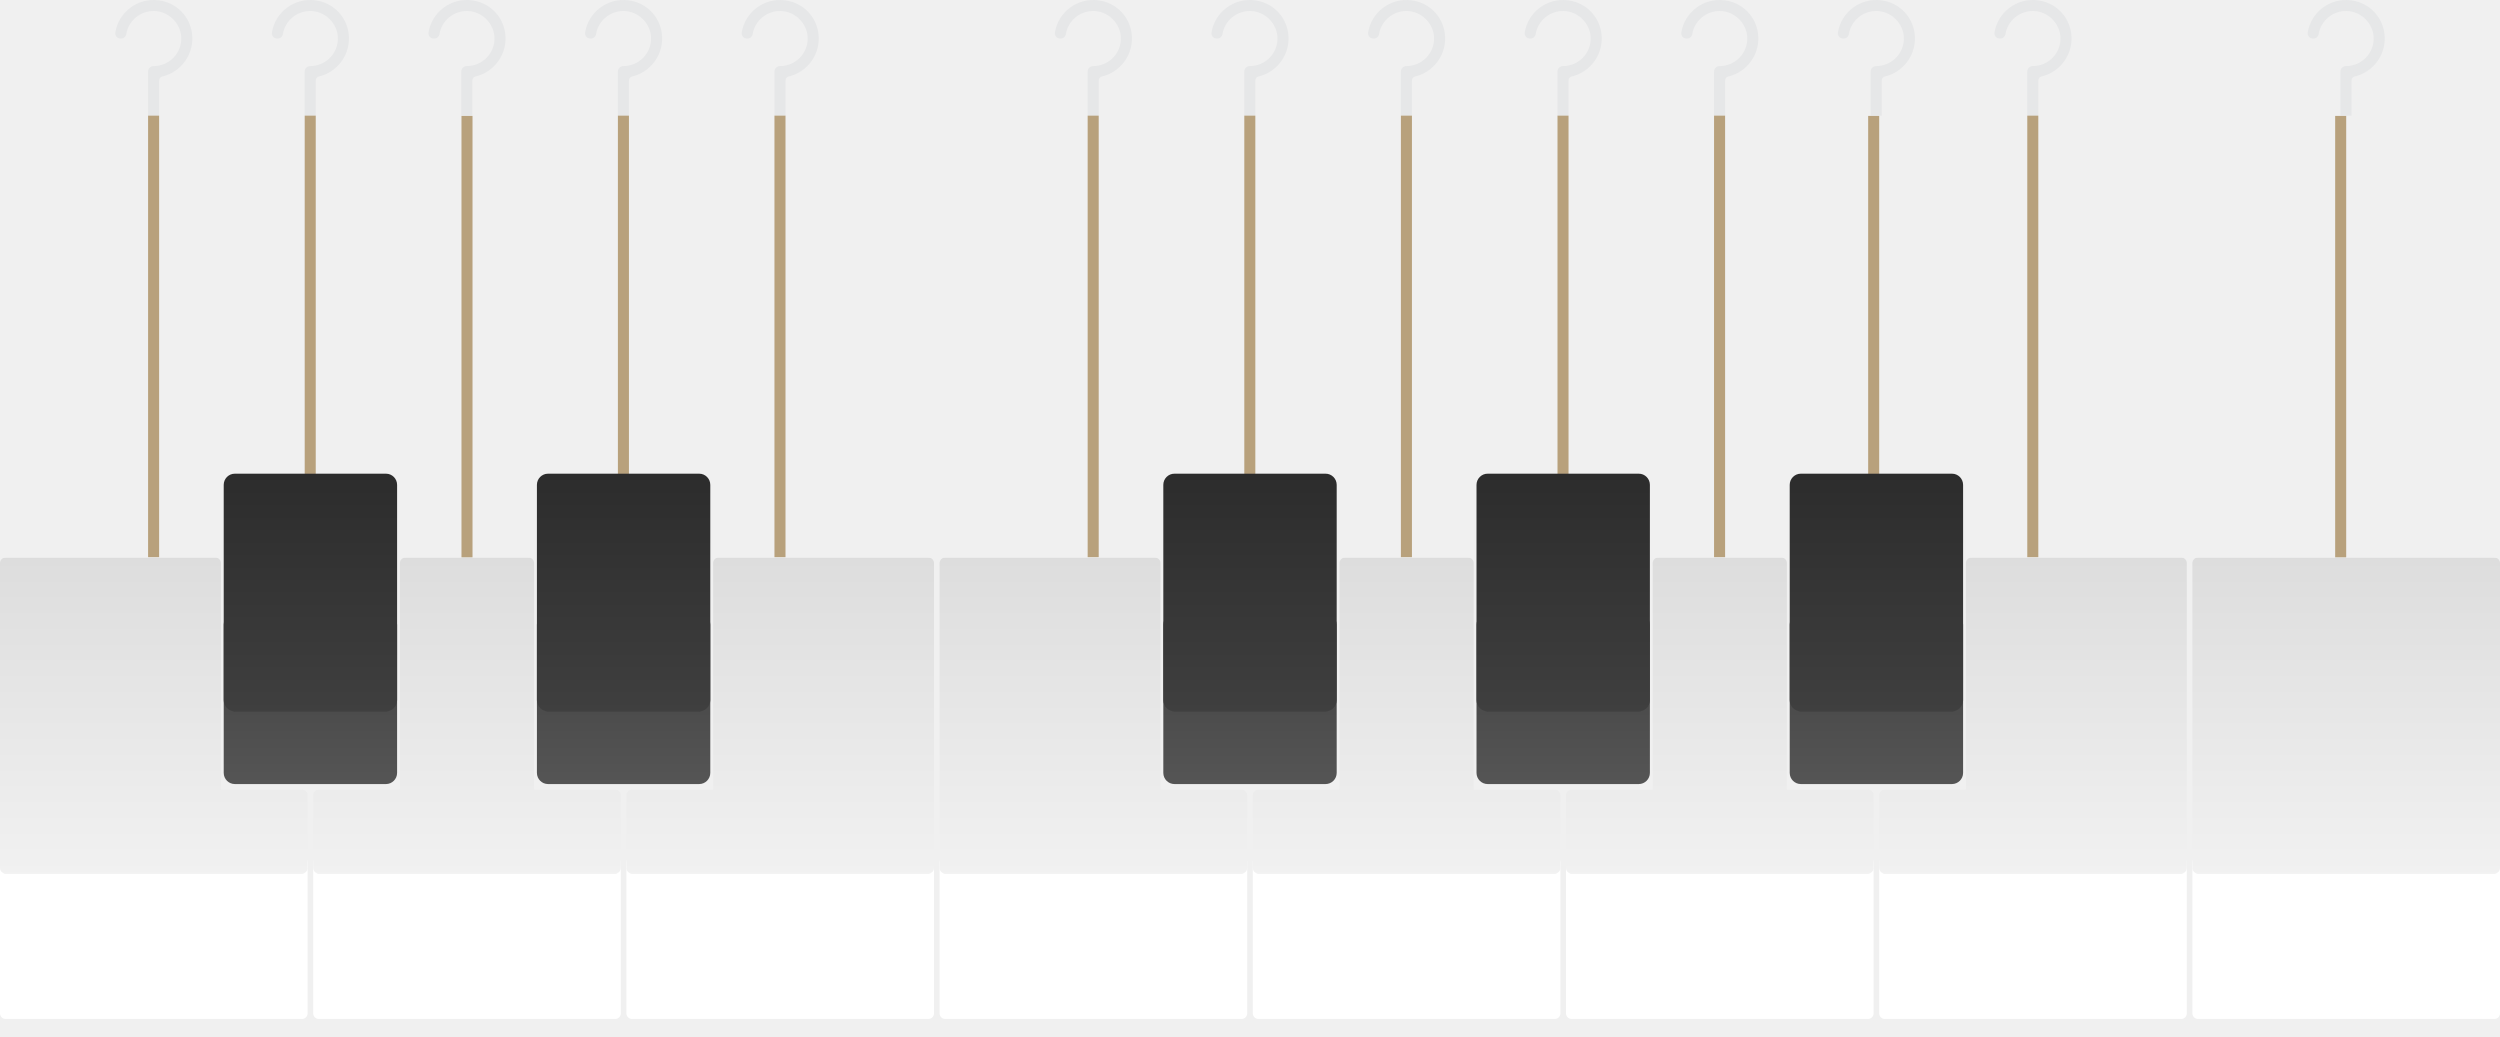
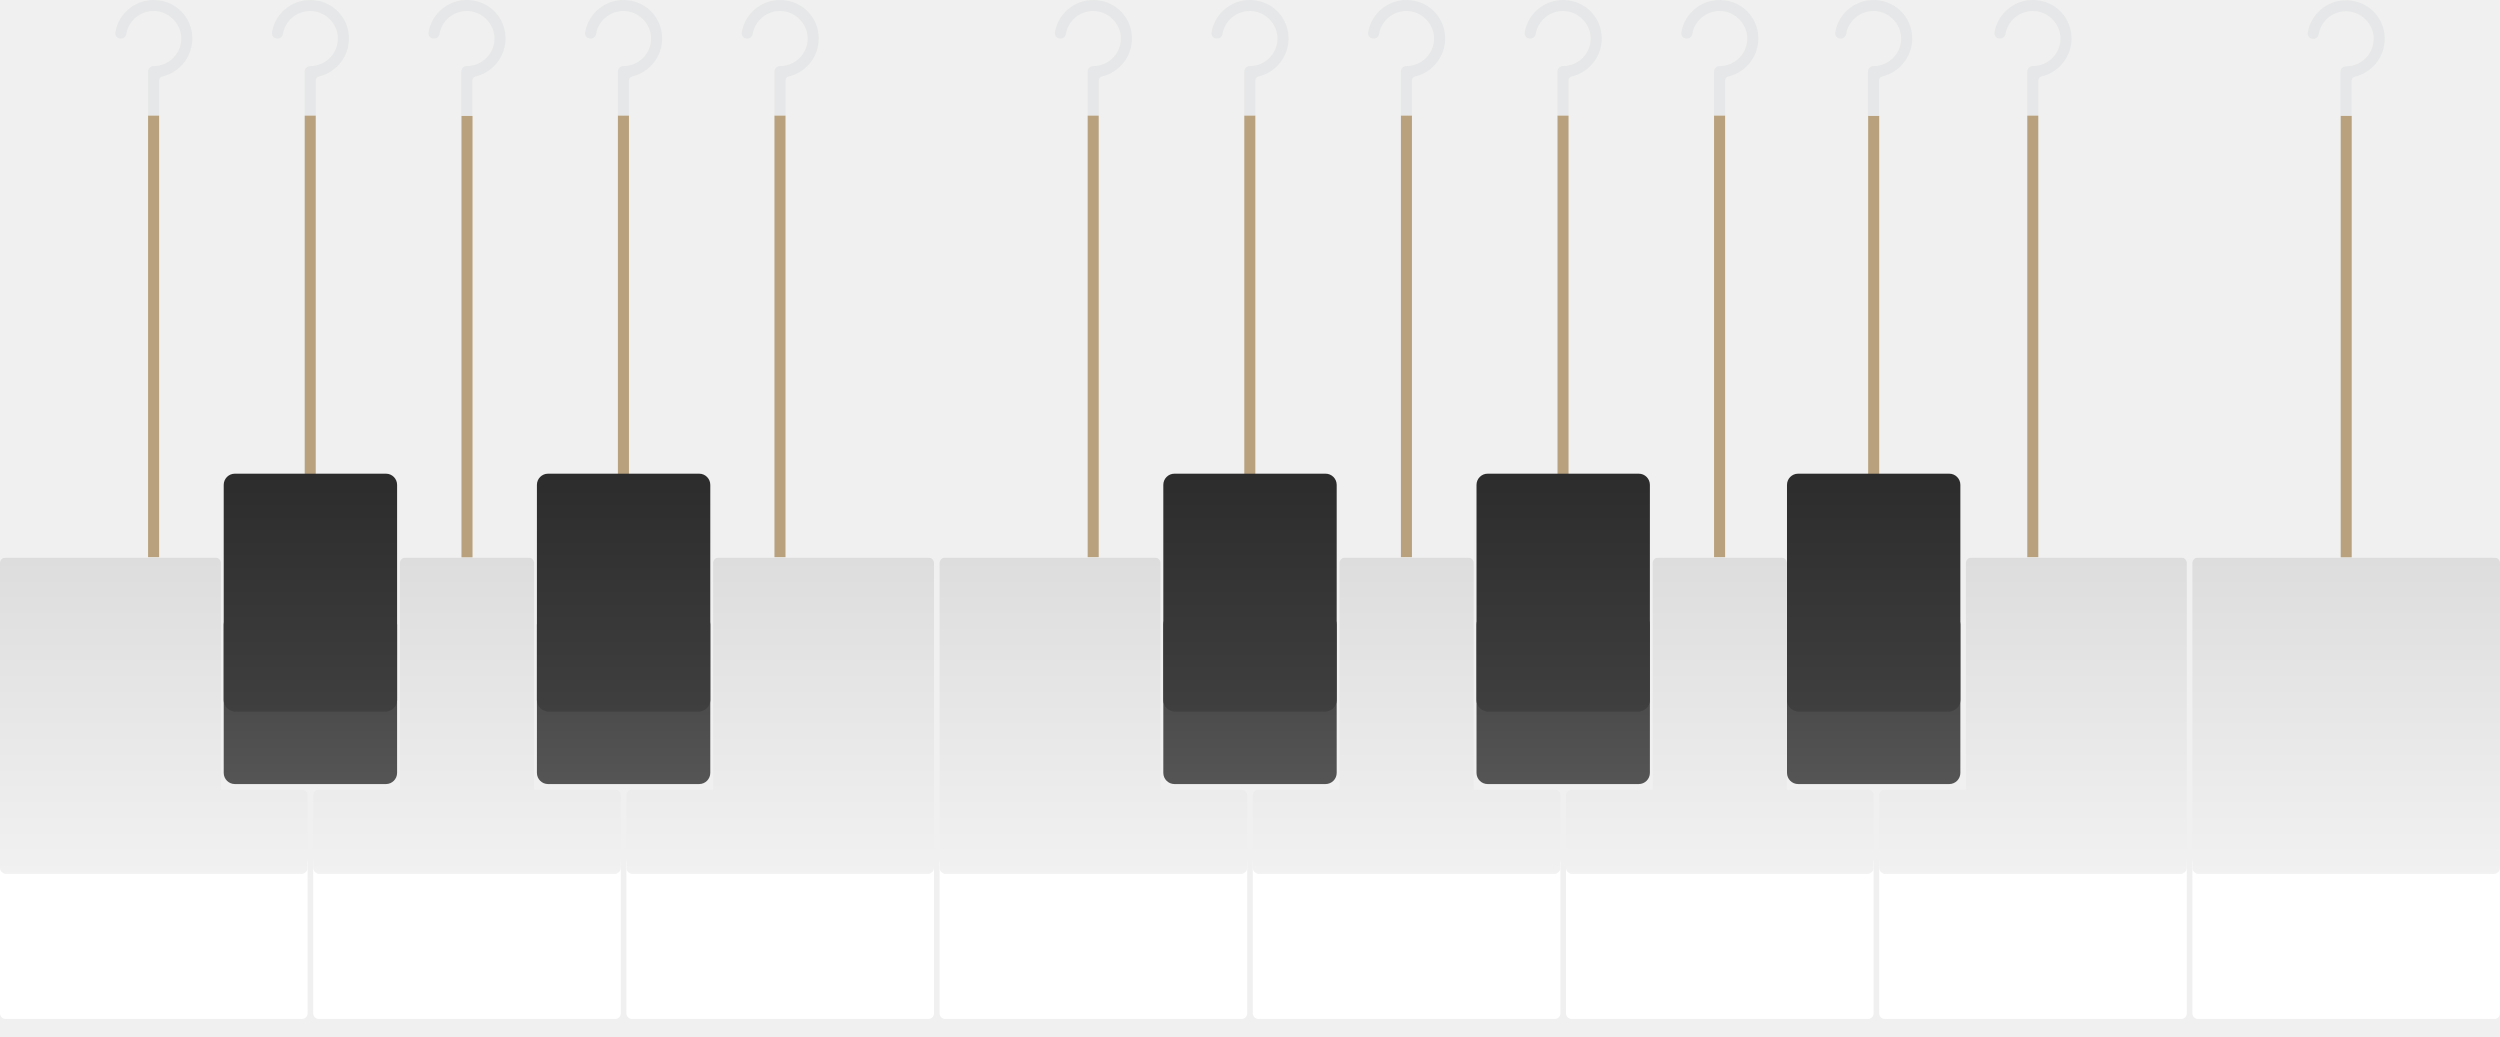
<svg xmlns="http://www.w3.org/2000/svg" xmlns:xlink="http://www.w3.org/1999/xlink" width="518.854" height="215.173" id="screenshot-e8875ea4-8fa4-80be-8008-ba8c253b60a8" viewBox="0 0 518.854 215.173" fill="none" version="1.1" xml:space="preserve">
  <defs id="defs200">
    <pattern xlink:href="#fill-0-render-28" id="pattern18" patternTransform="scale(1)" />
    <pattern xlink:href="#fill-0-render-18" id="pattern17" patternTransform="scale(1)" />
    <pattern xlink:href="#fill-0-render-17" id="pattern16" patternTransform="scale(1)" />
    <pattern xlink:href="#fill-0-render-15" id="pattern15" patternTransform="scale(1)" />
    <pattern xlink:href="#fill-0-render-14" id="pattern14" patternTransform="scale(1)" />
    <pattern xlink:href="#fill-0-render-11" id="pattern13" patternTransform="scale(1)" />
    <pattern xlink:href="#fill-0-render-12" id="pattern12" patternTransform="scale(1)" />
    <pattern xlink:href="#fill-0-render-40" id="pattern11" patternTransform="scale(1)" />
    <pattern xlink:href="#fill-0-render-37" id="pattern10" patternTransform="scale(1)" />
    <pattern xlink:href="#fill-0-render-34" id="pattern9" patternTransform="scale(1)" />
    <pattern xlink:href="#fill-0-render-31" id="pattern8" patternTransform="scale(1)" />
    <pattern xlink:href="#fill-0-render-25" id="pattern7" patternTransform="scale(1)" />
    <pattern xlink:href="#fill-0-render-7" id="pattern6" patternTransform="scale(1)" />
    <pattern xlink:href="#fill-0-render-8" id="pattern5" patternTransform="scale(1)" />
    <pattern xlink:href="#fill-0-render-5" id="pattern4" patternTransform="scale(1)" />
    <pattern xlink:href="#fill-0-render-4" id="pattern3" patternTransform="scale(1)" />
    <pattern xlink:href="#fill-0-render-22" id="pattern2" patternTransform="scale(1)" />
    <pattern xlink:href="#fill-0-render-43" id="pattern1" patternTransform="scale(1)" />
    <defs id="defs104">
      <linearGradient id="fill-color-gradient-render-43-0" x1="0.5" y1="0" x2="0.5" y2="1">
        <stop offset="0" stop-color="#dddddd" stop-opacity="1" id="stop103" />
        <stop offset="1" stop-color="#f1f1f1" stop-opacity="1" id="stop104" />
      </linearGradient>
      <pattern patternUnits="userSpaceOnUse" x="784" y="30" width="110" height="113" id="fill-0-render-43">
        <g id="g104">
          <rect width="110" height="113" style="fill: url(&quot;#fill-color-gradient-render-43-0&quot;);" id="rect104" />
        </g>
      </pattern>
    </defs>
    <defs id="defs55">
      <linearGradient id="fill-color-gradient-render-22-0" x1="0.5" y1="0" x2="0.5" y2="1">
        <stop offset="0" stop-color="#dddddd" stop-opacity="1" id="stop54" />
        <stop offset="1" stop-color="#f1f1f1" stop-opacity="1" id="stop55" />
      </linearGradient>
      <pattern patternUnits="userSpaceOnUse" x="0" y="30" width="110" height="113" patternTransform="matrix(1, 0, 0, 1, 0, 0)" id="fill-0-render-22">
        <g id="g55">
          <rect width="110" height="113" style="fill: url(&quot;#fill-color-gradient-render-22-0&quot;);" id="rect55" />
        </g>
      </pattern>
    </defs>
    <defs id="defs3">
      <linearGradient id="fill-color-gradient-render-4-0" x1="0.5" y1="0" x2="0.5" y2="1">
        <stop offset="0" stop-color="#404040" stop-opacity="1" id="stop2" />
        <stop offset="1" stop-color="#555555" stop-opacity="1" id="stop3" />
      </linearGradient>
      <pattern patternUnits="userSpaceOnUse" x="80" y="50" width="62" height="61" id="fill-0-render-4">
        <g id="g3">
          <rect width="62" height="61" style="fill: url(&quot;#fill-color-gradient-render-4-0&quot;);" id="rect3" />
        </g>
      </pattern>
    </defs>
    <defs id="defs5">
      <linearGradient id="fill-color-gradient-render-5-0" x1="0.5" y1="0" x2="0.5" y2="1">
        <stop offset="0" stop-color="#2c2c2c" stop-opacity="1" id="stop4" />
        <stop offset="1" stop-color="#3f3f3f" stop-opacity="1" id="stop5" />
      </linearGradient>
      <pattern patternUnits="userSpaceOnUse" x="80" y="0" width="62" height="85" id="fill-0-render-5">
        <g id="g5">
          <rect width="62" height="85" style="fill: url(&quot;#fill-color-gradient-render-5-0&quot;);" id="rect5" />
        </g>
      </pattern>
    </defs>
    <defs id="defs13">
      <linearGradient id="fill-color-gradient-render-8-0" x1="0.5" y1="0" x2="0.5" y2="1">
        <stop offset="0" stop-color="#2c2c2c" stop-opacity="1" id="stop12" />
        <stop offset="1" stop-color="#3f3f3f" stop-opacity="1" id="stop13" />
      </linearGradient>
      <pattern patternUnits="userSpaceOnUse" x="192" y="0" width="62" height="85" id="fill-0-render-8">
        <g id="g13">
          <rect width="62" height="85" style="fill: url(&quot;#fill-color-gradient-render-8-0&quot;);" id="rect13" />
        </g>
      </pattern>
    </defs>
    <defs id="defs11">
      <linearGradient id="fill-color-gradient-render-7-0" x1="0.5" y1="0" x2="0.5" y2="1">
        <stop offset="0" stop-color="#404040" stop-opacity="1" id="stop10" />
        <stop offset="1" stop-color="#555555" stop-opacity="1" id="stop11" />
      </linearGradient>
      <pattern patternUnits="userSpaceOnUse" x="192" y="50" width="62" height="61" id="fill-0-render-7">
        <g id="g11">
          <rect width="62" height="61" style="fill: url(&quot;#fill-color-gradient-render-7-0&quot;);" id="rect11" />
        </g>
      </pattern>
    </defs>
    <defs id="defs62">
      <linearGradient id="fill-color-gradient-render-25-0" x1="0.5" y1="0" x2="0.5" y2="1">
        <stop offset="0" stop-color="#dddddd" stop-opacity="1" id="stop61" />
        <stop offset="1" stop-color="#f1f1f1" stop-opacity="1" id="stop62" />
      </linearGradient>
      <pattern patternUnits="userSpaceOnUse" x="112" y="30" width="110" height="113" patternTransform="matrix(1, 0, 0, 1, 0, 0)" id="fill-0-render-25">
        <g id="g62">
          <rect width="110" height="113" style="fill: url(&quot;#fill-color-gradient-render-25-0&quot;);" id="rect62" />
        </g>
      </pattern>
    </defs>
    <defs id="defs76">
      <linearGradient id="fill-color-gradient-render-31-0" x1="0.5" y1="0" x2="0.5" y2="1">
        <stop offset="0" stop-color="#dddddd" stop-opacity="1" id="stop75" />
        <stop offset="1" stop-color="#f1f1f1" stop-opacity="1" id="stop76" />
      </linearGradient>
      <pattern patternUnits="userSpaceOnUse" x="336" y="30" width="110" height="113" patternTransform="matrix(1, 0, 0, 1, 0, 0)" id="fill-0-render-31">
        <g id="g76">
          <rect width="110" height="113" style="fill: url(&quot;#fill-color-gradient-render-31-0&quot;);" id="rect76" />
        </g>
      </pattern>
    </defs>
    <defs id="defs83">
      <linearGradient id="fill-color-gradient-render-34-0" x1="0.5" y1="0" x2="0.5" y2="1">
        <stop offset="0" stop-color="#dddddd" stop-opacity="1" id="stop82" />
        <stop offset="1" stop-color="#f1f1f1" stop-opacity="1" id="stop83" />
      </linearGradient>
      <pattern patternUnits="userSpaceOnUse" x="448" y="30" width="110" height="113" patternTransform="matrix(1, 0, 0, 1, 0, 0)" id="fill-0-render-34">
        <g id="g83">
          <rect width="110" height="113" style="fill: url(&quot;#fill-color-gradient-render-34-0&quot;);" id="rect83" />
        </g>
      </pattern>
    </defs>
    <defs id="defs90">
      <linearGradient id="fill-color-gradient-render-37-0" x1="0.5" y1="0" x2="0.5" y2="1">
        <stop offset="0" stop-color="#dddddd" stop-opacity="1" id="stop89" />
        <stop offset="1" stop-color="#f1f1f1" stop-opacity="1" id="stop90" />
      </linearGradient>
      <pattern patternUnits="userSpaceOnUse" x="560" y="30" width="110" height="113" patternTransform="matrix(1, 0, 0, 1, 0, 0)" id="fill-0-render-37">
        <g id="g90">
          <rect width="110" height="113" style="fill: url(&quot;#fill-color-gradient-render-37-0&quot;);" id="rect90" />
        </g>
      </pattern>
    </defs>
    <defs id="defs97">
      <linearGradient id="fill-color-gradient-render-40-0" x1="0.5" y1="0" x2="0.5" y2="1">
        <stop offset="0" stop-color="#dddddd" stop-opacity="1" id="stop96" />
        <stop offset="1" stop-color="#f1f1f1" stop-opacity="1" id="stop97" />
      </linearGradient>
      <pattern patternUnits="userSpaceOnUse" x="672" y="30" width="110" height="113" patternTransform="matrix(1, 0, 0, 1, 0, 0)" id="fill-0-render-40">
        <g id="g97">
          <rect width="110" height="113" style="fill: url(&quot;#fill-color-gradient-render-40-0&quot;);" id="rect97" />
        </g>
      </pattern>
    </defs>
    <defs id="defs26">
      <linearGradient id="fill-color-gradient-render-12-0" x1="0.5" y1="0" x2="0.5" y2="1">
        <stop offset="0" stop-color="#2c2c2c" stop-opacity="1" id="stop25" />
        <stop offset="1" stop-color="#3f3f3f" stop-opacity="1" id="stop26" />
      </linearGradient>
      <pattern patternUnits="userSpaceOnUse" x="416" y="0" width="62" height="85" id="fill-0-render-12">
        <g id="g26">
          <rect width="62" height="85" style="fill: url(&quot;#fill-color-gradient-render-12-0&quot;);" id="rect26" />
        </g>
      </pattern>
    </defs>
    <defs id="defs24">
      <linearGradient id="fill-color-gradient-render-11-0" x1="0.5" y1="0" x2="0.5" y2="1">
        <stop offset="0" stop-color="#404040" stop-opacity="1" id="stop23" />
        <stop offset="1" stop-color="#555555" stop-opacity="1" id="stop24" />
      </linearGradient>
      <pattern patternUnits="userSpaceOnUse" x="416" y="50" width="62" height="61" id="fill-0-render-11">
        <g id="g24">
          <rect width="62" height="61" style="fill: url(&quot;#fill-color-gradient-render-11-0&quot;);" id="rect24" />
        </g>
      </pattern>
    </defs>
    <defs id="defs32">
      <linearGradient id="fill-color-gradient-render-14-0" x1="0.5" y1="0" x2="0.5" y2="1">
        <stop offset="0" stop-color="#404040" stop-opacity="1" id="stop31" />
        <stop offset="1" stop-color="#555555" stop-opacity="1" id="stop32" />
      </linearGradient>
      <pattern patternUnits="userSpaceOnUse" x="528" y="50" width="62" height="61" id="fill-0-render-14">
        <g id="g32">
          <rect width="62" height="61" style="fill: url(&quot;#fill-color-gradient-render-14-0&quot;);" id="rect32" />
        </g>
      </pattern>
    </defs>
    <defs id="defs34">
      <linearGradient id="fill-color-gradient-render-15-0" x1="0.5" y1="0" x2="0.5" y2="1">
        <stop offset="0" stop-color="#2c2c2c" stop-opacity="1" id="stop33" />
        <stop offset="1" stop-color="#3f3f3f" stop-opacity="1" id="stop34" />
      </linearGradient>
      <pattern patternUnits="userSpaceOnUse" x="528" y="0" width="62" height="85" id="fill-0-render-15">
        <g id="g34">
          <rect width="62" height="85" style="fill: url(&quot;#fill-color-gradient-render-15-0&quot;);" id="rect34" />
        </g>
      </pattern>
    </defs>
    <defs id="defs42">
      <linearGradient id="fill-color-gradient-render-18-0" x1="0.5" y1="0" x2="0.5" y2="1">
        <stop offset="0" stop-color="#2c2c2c" stop-opacity="1" id="stop41" />
        <stop offset="1" stop-color="#3f3f3f" stop-opacity="1" id="stop42" />
      </linearGradient>
      <pattern patternUnits="userSpaceOnUse" x="640" y="0" width="62" height="85" id="fill-0-render-18">
        <g id="g42">
          <rect width="62" height="85" style="fill: url(&quot;#fill-color-gradient-render-18-0&quot;);" id="rect42" />
        </g>
      </pattern>
    </defs>
    <defs id="defs40">
      <linearGradient id="fill-color-gradient-render-17-0" x1="0.5" y1="0" x2="0.5" y2="1">
        <stop offset="0" stop-color="#404040" stop-opacity="1" id="stop39" />
        <stop offset="1" stop-color="#555555" stop-opacity="1" id="stop40" />
      </linearGradient>
      <pattern patternUnits="userSpaceOnUse" x="640" y="50" width="62" height="61" id="fill-0-render-17">
        <g id="g40">
          <rect width="62" height="61" style="fill: url(&quot;#fill-color-gradient-render-17-0&quot;);" id="rect40" />
        </g>
      </pattern>
    </defs>
    <defs id="defs69">
      <linearGradient id="fill-color-gradient-render-28-0" x1="0.5" y1="0" x2="0.5" y2="1">
        <stop offset="0" stop-color="#dddddd" stop-opacity="1" id="stop68" />
        <stop offset="1" stop-color="#f1f1f1" stop-opacity="1" id="stop69" />
      </linearGradient>
      <pattern patternUnits="userSpaceOnUse" x="224" y="30" width="110" height="113" patternTransform="matrix(1, 0, 0, 1, 0, 0)" id="fill-0-render-28">
        <g id="g69">
          <rect width="110" height="113" style="fill: url(&quot;#fill-color-gradient-render-28-0&quot;);" id="rect69" />
        </g>
      </pattern>
    </defs>
-     <symbol id="symbol1">
-       <path style="fill:#e6e7e8;stroke-width:0.065" d="m 24.567,16.821 v 7.306 h -2.298 v -9.143 c 0,-0.631 0.514,-1.143 1.149,-1.143 3.223,0 5.835,-2.654 5.742,-5.881 -0.086,-2.979 -2.582,-5.464 -5.577,-5.548 -2.919,-0.082 -5.371,2.017 -5.832,4.773 -0.09,0.534 -0.528,0.941 -1.073,0.941 h -0.115 c -0.686,0 -1.194,-0.593 -1.09,-1.247 0.658,-4.166 4.559,-7.275 9.043,-6.68 3.573,0.474 6.348,3.203 6.859,6.753 0.619,4.301 -2.231,8.152 -6.168,9.055 -0.378,0.086 -0.64,0.427 -0.64,0.813" id="path3" />
-     </symbol>
-     <symbol id="symbol37">
-       <rect style="fill:#b8a17c;fill-opacity:1;stroke-width:1.252" id="rect16" width="2.29" height="91.659" x="30.734" y="24" />
-     </symbol>
  </defs>
+   <g id="g41">
+     <use xlink:href="#symbol1" id="use11" transform="translate(367.8078,-265.9235)" x="0" y="0" />
+     <use xlink:href="#symbol37" id="use53" transform="translate(367.8539,-265.8667)" style="fill:none" x="0" y="0" />
+     <g id="shape-ff5d414d-6088-8044-8008-ba2db54b75a5" style="fill:none" transform="matrix(0.580374,0,0,0.580374,-0.5644969,98.30492)">
+       <rect width="62" height="61" x="640" style="fill:url(#pattern16);stroke:none;stroke-width:1.2;stroke-linecap:round;stroke-linejoin:round;stroke-miterlimit:4;stroke-dasharray:none;stroke-opacity:1" ry="4" fill="url(#fill-0-render-17)" rx="4" y="50" id="rect41" />
+       <rect width="62" height="85" x="640" style="fill:url(#pattern17);stroke:none;stroke-width:1.2;stroke-linecap:round;stroke-linejoin:round;stroke-miterlimit:4;stroke-dasharray:none;stroke-opacity:1" ry="4" fill="url(#fill-0-render-18)" rx="4" y="0" id="rect43" />
+     </g>
+   </g>
+   <g id="g44">
+     <use xlink:href="#symbol1" id="use9" transform="translate(303.3704,-265.9235)" x="0" y="0" />
+     <use xlink:href="#symbol37" id="use52-6-3-4-3-6" transform="translate(303.3783,-265.9235)" style="fill:none" x="0" y="0" />
+     <g id="shape-ff5d414d-6088-8044-8008-ba2db54b75a6" style="fill:none" transform="matrix(0.580374,0,0,0.580374,0,98.30492)">
+       <rect width="62" height="61" x="528" style="fill:url(#pattern14);stroke:none;stroke-width:1.2;stroke-linecap:round;stroke-linejoin:round;stroke-miterlimit:4;stroke-dasharray:none;stroke-opacity:1" ry="4" fill="url(#fill-0-render-14)" rx="4" y="50" id="rect33" />
+       <rect width="62" height="85" x="528" style="fill:url(#pattern15);stroke:none;stroke-width:1.2;stroke-linecap:round;stroke-linejoin:round;stroke-miterlimit:4;stroke-dasharray:none;stroke-opacity:1" ry="4" fill="url(#fill-0-render-15)" rx="4" y="0" id="rect35" />
+     </g>
+   </g>
+   <g id="g46">
+     <use xlink:href="#symbol1" id="use7" transform="translate(238.3685,-265.9235)" x="0" y="0" />
+     <use xlink:href="#symbol37" id="use52-6-3-4" transform="translate(238.3764,-265.9235)" style="fill:none" x="0" y="0" />
+     <g id="shape-ff5d414d-6088-8044-8008-ba2db54b75a7" style="fill:none" transform="matrix(0.580374,0,0,0.580374,0,98.30492)">
+       <rect width="62" height="61" x="416" style="fill:url(#pattern13);stroke:none;stroke-width:1.2;stroke-linecap:round;stroke-linejoin:round;stroke-miterlimit:4;stroke-dasharray:none;stroke-opacity:1" ry="4" fill="url(#fill-0-render-11)" rx="4" y="50" id="rect25" />
+       <rect width="62" height="85" x="416" style="fill:url(#pattern12);stroke:none;stroke-width:1.2;stroke-linecap:round;stroke-linejoin:round;stroke-miterlimit:4;stroke-dasharray:none;stroke-opacity:1" ry="4" fill="url(#fill-0-render-12)" rx="4" y="0" id="rect27" />
+     </g>
+   </g>
+   <g id="g49">
+     <use xlink:href="#symbol1" id="use4" transform="translate(108.3647,-265.9235)" x="0" y="0" />
+     <use xlink:href="#symbol37" id="use52" transform="translate(108.3727,-265.9235)" style="fill:none" x="0" y="0" />
+     <g class="frame-children" id="g14" style="fill:none" transform="matrix(0.580374,0,0,0.580374,0,98.30492)">
+       <rect width="62" height="61" x="192" style="fill:url(#pattern6);stroke:none;stroke-width:1.2;stroke-linecap:round;stroke-linejoin:round;stroke-miterlimit:4;stroke-dasharray:none;stroke-opacity:1" ry="4" fill="url(#fill-0-render-7)" rx="4" y="50" id="rect12" />
+       <rect width="62" height="85" x="192" style="fill:url(#pattern5);stroke:none;stroke-width:1.2;stroke-linecap:round;stroke-linejoin:round;stroke-miterlimit:4;stroke-dasharray:none;stroke-opacity:1" ry="4" fill="url(#fill-0-render-8)" rx="4" y="0" id="rect14" />
+     </g>
+   </g>
+   <g id="g51">
+     <use xlink:href="#symbol1" id="use2" transform="translate(43.36283,-265.9235)" x="0" y="0" />
+     <use xlink:href="#symbol37" id="use51" transform="translate(43.37079,-265.9235)" style="fill:none" x="0" y="0" />
+     <g id="shape-ff5d414d-6088-8044-8008-ba2db54b75aa" style="fill:none" transform="matrix(0.580374,0,0,0.580374,0,98.30492)">
+       <rect width="62" height="61" x="80" style="fill:url(#pattern3);stroke:none;stroke-width:1.2;stroke-linecap:round;stroke-linejoin:round;stroke-miterlimit:4;stroke-dasharray:none;stroke-opacity:1" ry="4" fill="url(#fill-0-render-4)" rx="4" y="50" id="rect4" />
+       <rect width="62" height="85" x="80" style="fill:url(#pattern4);stroke:none;stroke-width:1.2;stroke-linecap:round;stroke-linejoin:round;stroke-miterlimit:4;stroke-dasharray:none;stroke-opacity:1" ry="4" fill="url(#fill-0-render-5)" rx="4" y="0" id="rect6" />
+     </g>
+   </g>
  <g id="g38">
-     <use xlink:href="#symbol1" id="use13" transform="translate(463.4733,-0.1268016)" />
-     <use xlink:href="#symbol37" id="use54" transform="translate(453.9098,0.05675542)" style="fill:none" />
+     <use xlink:href="#symbol1" id="use13" transform="translate(465.8751,-265.8667)" x="0" y="0" />
+     <use xlink:href="#symbol37" id="use54" transform="translate(465.9212,-265.8667)" style="fill:none" x="0" y="0" />
    <g id="g1" transform="matrix(0.580374,0,0,0.580374,0,98.30492)">
      <rect rx="2" ry="2" x="784" y="137" width="110" height="58" style="fill:#ffffff;fill-opacity:1;stroke:none;stroke-width:1.2;stroke-linecap:round;stroke-linejoin:round;stroke-miterlimit:4;stroke-dasharray:none;stroke-opacity:1" id="rect103" />
      <rect width="110" height="113" x="784" style="fill:url(#pattern1);stroke:none;stroke-width:1.2;stroke-linecap:round;stroke-linejoin:round;stroke-miterlimit:4;stroke-dasharray:none;stroke-opacity:1" ry="2" fill="url(#fill-0-render-43)" rx="2" y="30" id="rect105" />
    </g>
  </g>
  <g id="g39">
-     <use xlink:href="#symbol1" id="use12" transform="translate(398.4714,-0.1268016)" />
-     <use xlink:href="#symbol37" id="use53-2" transform="translate(390.0107)" style="fill:none" />
+     <use xlink:href="#symbol1" id="use12" transform="translate(400.8732,-265.9235)" x="0" y="0" />
+     <use xlink:href="#symbol37" id="use53-2" transform="translate(400.8772,-265.9235)" style="fill:none" x="0" y="0" />
    <g class="frame-container-wrapper" id="g102" style="fill:none" transform="matrix(0.580374,0,0,0.580374,0,98.30492)">
      <rect rx="2" ry="2" x="672" y="137" width="110" height="58" style="fill:#ffffff;fill-opacity:1;stroke:none;stroke-width:1.2;stroke-linecap:round;stroke-linejoin:round;stroke-miterlimit:4;stroke-dasharray:none;stroke-opacity:1" id="rect96" />
      <path d="m 674,143 c -1.104,0 -2,-0.896 -2,-2 v -26 c 0,-1.104 0.896,-2 2,-2 h 29 V 32 c 0,-1.104 0.896,-2 2,-2 h 75 c 1.104,0 2,0.896 2,2 v 83 26 c 0,1.104 -0.896,2 -2,2" fill="url(#fill-0-render-40)" id="path97" style="fill:url(#pattern11)" />
    </g>
  </g>
-   <g id="g41">
-     <use xlink:href="#symbol1" id="use11" transform="translate(365.9705,-0.1268016)" />
-     <use xlink:href="#symbol37" id="use53" transform="translate(356.9874,0.05675542)" style="fill:none" />
-     <g id="shape-ff5d414d-6088-8044-8008-ba2db54b75a5" style="fill:none" transform="matrix(0.580374,0,0,0.580374,0,98.30492)">
-       <rect width="62" height="61" x="640" style="fill:url(#pattern16);stroke:none;stroke-width:1.2;stroke-linecap:round;stroke-linejoin:round;stroke-miterlimit:4;stroke-dasharray:none;stroke-opacity:1" ry="4" fill="url(#fill-0-render-17)" rx="4" y="50" id="rect41" />
-       <rect width="62" height="85" x="640" style="fill:url(#pattern17);stroke:none;stroke-width:1.2;stroke-linecap:round;stroke-linejoin:round;stroke-miterlimit:4;stroke-dasharray:none;stroke-opacity:1" ry="4" fill="url(#fill-0-render-18)" rx="4" y="0" id="rect43" />
-     </g>
-   </g>
  <g id="g43">
-     <use xlink:href="#symbol1" id="use10" transform="translate(333.4695,-0.1268016)" />
-     <use xlink:href="#symbol37" id="use52-6-3-4-3-6-7" transform="translate(325.0048)" style="fill:none" />
+     <use xlink:href="#symbol1" id="use10" transform="translate(335.8713,-265.9235)" x="0" y="0" />
+     <use xlink:href="#symbol37" id="use52-6-3-4-3-6-7" transform="translate(335.8713,-265.9235)" style="fill:none" x="0" y="0" />
    <g id="shape-ff5d414d-6088-8044-8008-ba2db67c106e" style="fill:none" transform="matrix(0.580374,0,0,0.580374,0,98.30492)">
      <rect rx="2" ry="2" x="560" y="137" width="110" height="58" style="fill:#ffffff;fill-opacity:1;stroke:none;stroke-width:1.2;stroke-linecap:round;stroke-linejoin:round;stroke-miterlimit:4;stroke-dasharray:none;stroke-opacity:1" id="rect89" />
      <path d="m 562,143 c -1.104,0 -2,-0.896 -2,-2 v -26 c 0,-1.104 0.896,-2 2,-2 h 29 V 32 c 0,-1.104 0.896,-2 2,-2 h 44 c 1.104,0 2,0.896 2,2 v 81 h 29 c 1.104,0 2,0.896 2,2 v 26 c 0,1.104 -0.896,2 -2,2 h -31" fill="url(#fill-0-render-37)" id="path90" style="fill:url(#pattern10)" />
    </g>
  </g>
-   <g id="g44">
-     <use xlink:href="#symbol1" id="use9" transform="translate(300.9686,-0.1268016)" />
-     <use xlink:href="#symbol37" id="use52-6-3-4-3-6" transform="translate(292.5118)" style="fill:none" />
-     <g id="shape-ff5d414d-6088-8044-8008-ba2db54b75a6" style="fill:none" transform="matrix(0.580374,0,0,0.580374,0,98.30492)">
-       <rect width="62" height="61" x="528" style="fill:url(#pattern14);stroke:none;stroke-width:1.2;stroke-linecap:round;stroke-linejoin:round;stroke-miterlimit:4;stroke-dasharray:none;stroke-opacity:1" ry="4" fill="url(#fill-0-render-14)" rx="4" y="50" id="rect33" />
-       <rect width="62" height="85" x="528" style="fill:url(#pattern15);stroke:none;stroke-width:1.2;stroke-linecap:round;stroke-linejoin:round;stroke-miterlimit:4;stroke-dasharray:none;stroke-opacity:1" ry="4" fill="url(#fill-0-render-15)" rx="4" y="0" id="rect35" />
-     </g>
-   </g>
  <g id="g45">
-     <use xlink:href="#symbol1" id="use8" transform="translate(268.4676,-0.1268016)" />
-     <use xlink:href="#symbol37" id="use52-6-3-4-3" transform="translate(260.0109)" style="fill:none" />
+     <use xlink:href="#symbol1" id="use8" transform="translate(270.8694,-265.9235)" x="0" y="0" />
+     <use xlink:href="#symbol37" id="use52-6-3-4-3" transform="translate(270.8774,-265.9235)" style="fill:none" x="0" y="0" />
    <g id="shape-ff5d414d-6088-8044-8008-ba2db67c106f" style="fill:none" transform="matrix(0.580374,0,0,0.580374,0,98.30492)">
      <rect rx="2" ry="2" x="448" y="137" width="110" height="58" style="fill:#ffffff;fill-opacity:1;stroke:none;stroke-width:1.2;stroke-linecap:round;stroke-linejoin:round;stroke-miterlimit:4;stroke-dasharray:none;stroke-opacity:1" id="rect82" />
      <path d="m 450,143 c -1.104,0 -2,-0.896 -2,-2 v -26 c 0,-1.104 0.896,-2 2,-2 h 29 V 32 c 0,-1.104 0.896,-2 2,-2 h 44 c 1.104,0 2,0.896 2,2 v 81 h 29 c 1.104,0 2,0.896 2,2 v 26 c 0,1.104 -0.896,2 -2,2 h -31" fill="url(#fill-0-render-34)" id="path83" style="fill:url(#pattern9)" />
    </g>
  </g>
-   <g id="g46">
-     <use xlink:href="#symbol1" id="use7" transform="translate(235.9667,-0.1268016)" />
-     <use xlink:href="#symbol37" id="use52-6-3-4" transform="translate(227.5099)" style="fill:none" />
-     <g id="shape-ff5d414d-6088-8044-8008-ba2db54b75a7" style="fill:none" transform="matrix(0.580374,0,0,0.580374,0,98.30492)">
-       <rect width="62" height="61" x="416" style="fill:url(#pattern13);stroke:none;stroke-width:1.2;stroke-linecap:round;stroke-linejoin:round;stroke-miterlimit:4;stroke-dasharray:none;stroke-opacity:1" ry="4" fill="url(#fill-0-render-11)" rx="4" y="50" id="rect25" />
-       <rect width="62" height="85" x="416" style="fill:url(#pattern12);stroke:none;stroke-width:1.2;stroke-linecap:round;stroke-linejoin:round;stroke-miterlimit:4;stroke-dasharray:none;stroke-opacity:1" ry="4" fill="url(#fill-0-render-12)" rx="4" y="0" id="rect27" />
-     </g>
-   </g>
  <g id="g47">
-     <use xlink:href="#symbol1" id="use6" transform="translate(203.4658,-0.1268016)" />
-     <use xlink:href="#symbol37" id="use52-6-3" transform="translate(195.001)" style="fill:none" />
+     <use xlink:href="#symbol1" id="use6" transform="translate(205.8675,-265.9235)" x="0" y="0" />
+     <use xlink:href="#symbol37" id="use52-6-3" transform="translate(205.8675,-265.9235)" style="fill:none" x="0" y="0" />
    <g id="shape-ff5d414d-6088-8044-8008-ba2db67c1070" style="fill:none" transform="matrix(0.580374,0,0,0.580374,0,98.30492)">
      <rect rx="2" ry="2" x="336" y="137" width="110" height="58" style="fill:#ffffff;fill-opacity:1;stroke:none;stroke-width:1.2;stroke-linecap:round;stroke-linejoin:round;stroke-miterlimit:4;stroke-dasharray:none;stroke-opacity:1" id="rect75" />
      <path d="M 336,115 V 32 c 0,-1.104 0.896,-2 2,-2 h 75 c 1.104,0 2,0.896 2,2 v 81 h 29 c 1.104,0 2,0.896 2,2 v 26 c 0,1.104 -0.896,2 -2,2 h -31 -75 c -1.104,0 -2,-0.896 -2,-2 v -26" fill="url(#fill-0-render-31)" id="path76" style="fill:url(#pattern8)" />
    </g>
  </g>
  <g id="g48">
-     <use xlink:href="#symbol1" id="use5" transform="translate(138.4639,-0.1268016)" />
-     <use xlink:href="#symbol37" id="use52-6" transform="translate(129.9991)" style="fill:none" />
+     <use xlink:href="#symbol1" id="use5" transform="translate(140.8657,-265.9235)" x="0" y="0" />
+     <use xlink:href="#symbol37" id="use52-6" transform="translate(140.8657,-265.9235)" style="fill:none" x="0" y="0" />
    <g id="shape-ff5d414d-6088-8044-8008-ba2db67c1071" style="fill:none" transform="matrix(0.580374,0,0,0.580374,0,98.30492)">
      <rect rx="2" ry="2" x="224" y="137" width="110" height="58" style="fill:#ffffff;fill-opacity:1;stroke:none;stroke-width:1.2;stroke-linecap:round;stroke-linejoin:round;stroke-miterlimit:4;stroke-dasharray:none;stroke-opacity:1" id="rect68" />
      <path d="m 226,143 c -1.104,0 -2,-0.896 -2,-2 v -26 c 0,-1.104 0.896,-2 2,-2 h 29 V 32 c 0,-1.104 0.896,-2 2,-2 h 75 c 1.104,0 2,0.896 2,2 v 83 26 c 0,1.104 -0.896,2 -2,2" fill="url(#fill-0-render-28)" id="path69" style="fill:url(#pattern18)" />
    </g>
  </g>
-   <g id="g49">
-     <use xlink:href="#symbol1" id="use4" transform="translate(105.9629,-0.1268016)" />
-     <use xlink:href="#symbol37" id="use52" transform="translate(97.50616)" style="fill:none" />
-     <g class="frame-children" id="g14" style="fill:none" transform="matrix(0.580374,0,0,0.580374,0,98.30492)">
-       <rect width="62" height="61" x="192" style="fill:url(#pattern6);stroke:none;stroke-width:1.2;stroke-linecap:round;stroke-linejoin:round;stroke-miterlimit:4;stroke-dasharray:none;stroke-opacity:1" ry="4" fill="url(#fill-0-render-7)" rx="4" y="50" id="rect12" />
-       <rect width="62" height="85" x="192" style="fill:url(#pattern5);stroke:none;stroke-width:1.2;stroke-linecap:round;stroke-linejoin:round;stroke-miterlimit:4;stroke-dasharray:none;stroke-opacity:1" ry="4" fill="url(#fill-0-render-8)" rx="4" y="0" id="rect14" />
-     </g>
-   </g>
  <g id="g50">
-     <use xlink:href="#symbol1" id="use3" transform="translate(73.46199,-0.1268016)" />
-     <use xlink:href="#symbol37" id="use51-0" transform="translate(65.04339,0.05675542)" style="fill:none" />
+     <use xlink:href="#symbol1" id="use3" transform="translate(75.86377,-265.9235)" x="0" y="0" />
+     <use xlink:href="#symbol37" id="use51-0" transform="translate(75.9099,-265.8667)" style="fill:none" x="0" y="0" />
    <g class="frame-container-shadows" id="g65" style="fill:none" transform="matrix(0.580374,0,0,0.580374,0,98.30492)">
      <rect rx="2" ry="2" x="112" y="137" width="110" height="58" style="fill:#ffffff;fill-opacity:1;stroke:none;stroke-width:1.2;stroke-linecap:round;stroke-linejoin:round;stroke-miterlimit:4;stroke-dasharray:none;stroke-opacity:1" id="rect61" />
      <path d="m 114,143 c -1.104,0 -2,-0.896 -2,-2 v -26 c 0,-1.104 0.896,-2 2,-2 h 29 V 32 c 0,-1.104 0.896,-2 2,-2 h 44 c 1.104,0 2,0.896 2,2 v 81 h 29 c 1.104,0 2,0.896 2,2 v 26 c 0,1.104 -0.896,2 -2,2 h -31" fill="url(#fill-0-render-25)" id="path62" style="fill:url(#pattern7)" />
    </g>
  </g>
-   <g id="g51">
-     <use xlink:href="#symbol1" id="use2" transform="translate(40.96105,-0.1268016)" />
-     <use xlink:href="#symbol37" id="use51" transform="translate(32.50428)" style="fill:none" />
-     <g id="shape-ff5d414d-6088-8044-8008-ba2db54b75aa" style="fill:none" transform="matrix(0.580374,0,0,0.580374,0,98.30492)">
-       <rect width="62" height="61" x="80" style="fill:url(#pattern3);stroke:none;stroke-width:1.2;stroke-linecap:round;stroke-linejoin:round;stroke-miterlimit:4;stroke-dasharray:none;stroke-opacity:1" ry="4" fill="url(#fill-0-render-4)" rx="4" y="50" id="rect4" />
-       <rect width="62" height="85" x="80" style="fill:url(#pattern4);stroke:none;stroke-width:1.2;stroke-linecap:round;stroke-linejoin:round;stroke-miterlimit:4;stroke-dasharray:none;stroke-opacity:1" ry="4" fill="url(#fill-0-render-5)" rx="4" y="0" id="rect6" />
-     </g>
-   </g>
  <g id="g37">
-     <use xlink:href="#symbol1" id="use1" transform="translate(8.460107,-0.1268016)" />
-     <use xlink:href="#symbol37" id="use37" />
+     <use xlink:href="#symbol1" id="use1" transform="translate(10.86188,-265.9235)" x="0" y="0" />
+     <use xlink:href="#symbol37" id="use37" x="0" y="0" transform="translate(10.86651,-265.9235)" />
    <g class="frame-children" id="g56" style="fill:none" transform="matrix(0.580374,0,0,0.580374,0,98.30492)">
      <rect rx="2" ry="2" x="0" y="137" width="110" height="58" style="fill:#ffffff;fill-opacity:1;stroke:none;stroke-width:1.2;stroke-linecap:round;stroke-linejoin:round;stroke-miterlimit:4;stroke-dasharray:none;stroke-opacity:1" id="rect54" />
      <path d="M 0,115 V 32 c 0,-1.104 0.896,-2 2,-2 h 75 c 1.104,0 2,0.896 2,2 v 81 h 29 c 1.104,0 2,0.896 2,2 v 26 c 0,1.104 -0.896,2 -2,2 H 77 2 c -1.104,0 -2,-0.896 -2,-2 v -26" fill="url(#fill-0-render-22)" id="path55" style="fill:url(#pattern2)" />
    </g>
  </g>
+   <g id="symbol37" transform="translate(-10.86651,265.9235)">
+     <rect style="fill:#b8a17c;fill-opacity:1;stroke-width:1.252" id="rect16" width="2.29" height="91.659" x="30.734" y="24" />
+   </g>
+   <g id="symbol1" transform="translate(-2.401777,265.7967)">
+     <path style="fill:#e6e7e8;stroke-width:0.065" d="m 24.567,16.821 v 7.306 h -2.298 v -9.143 c 0,-0.631 0.514,-1.143 1.149,-1.143 3.223,0 5.835,-2.654 5.742,-5.881 -0.086,-2.979 -2.582,-5.464 -5.577,-5.548 -2.919,-0.082 -5.371,2.017 -5.832,4.773 -0.09,0.534 -0.528,0.941 -1.073,0.941 h -0.115 c -0.686,0 -1.194,-0.593 -1.09,-1.247 0.658,-4.166 4.559,-7.275 9.043,-6.68 3.573,0.474 6.348,3.203 6.859,6.753 0.619,4.301 -2.231,8.152 -6.168,9.055 -0.378,0.086 -0.64,0.427 -0.64,0.813" id="path3" />
+   </g>
</svg>
